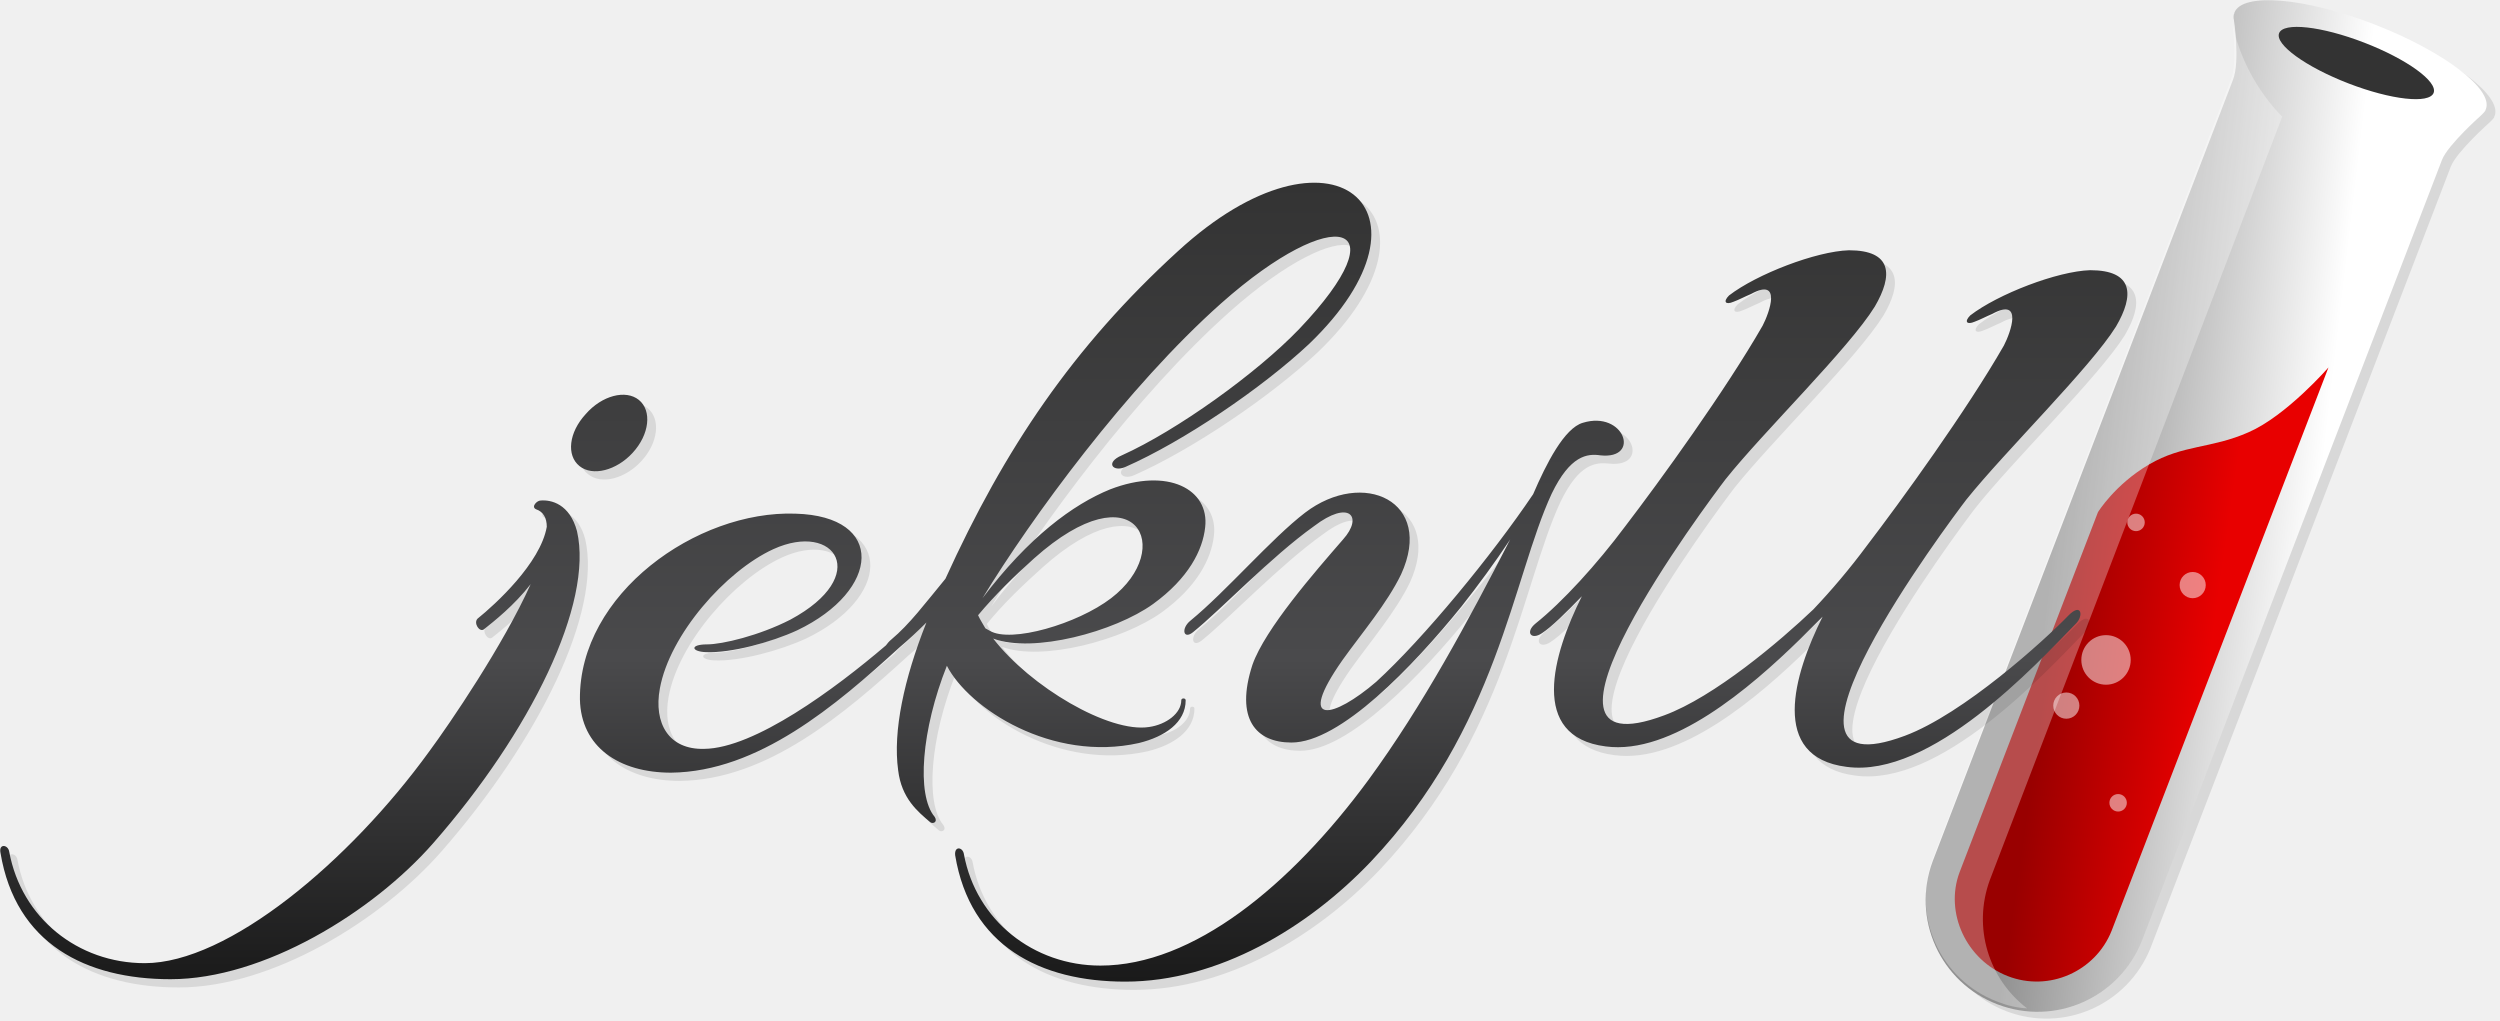
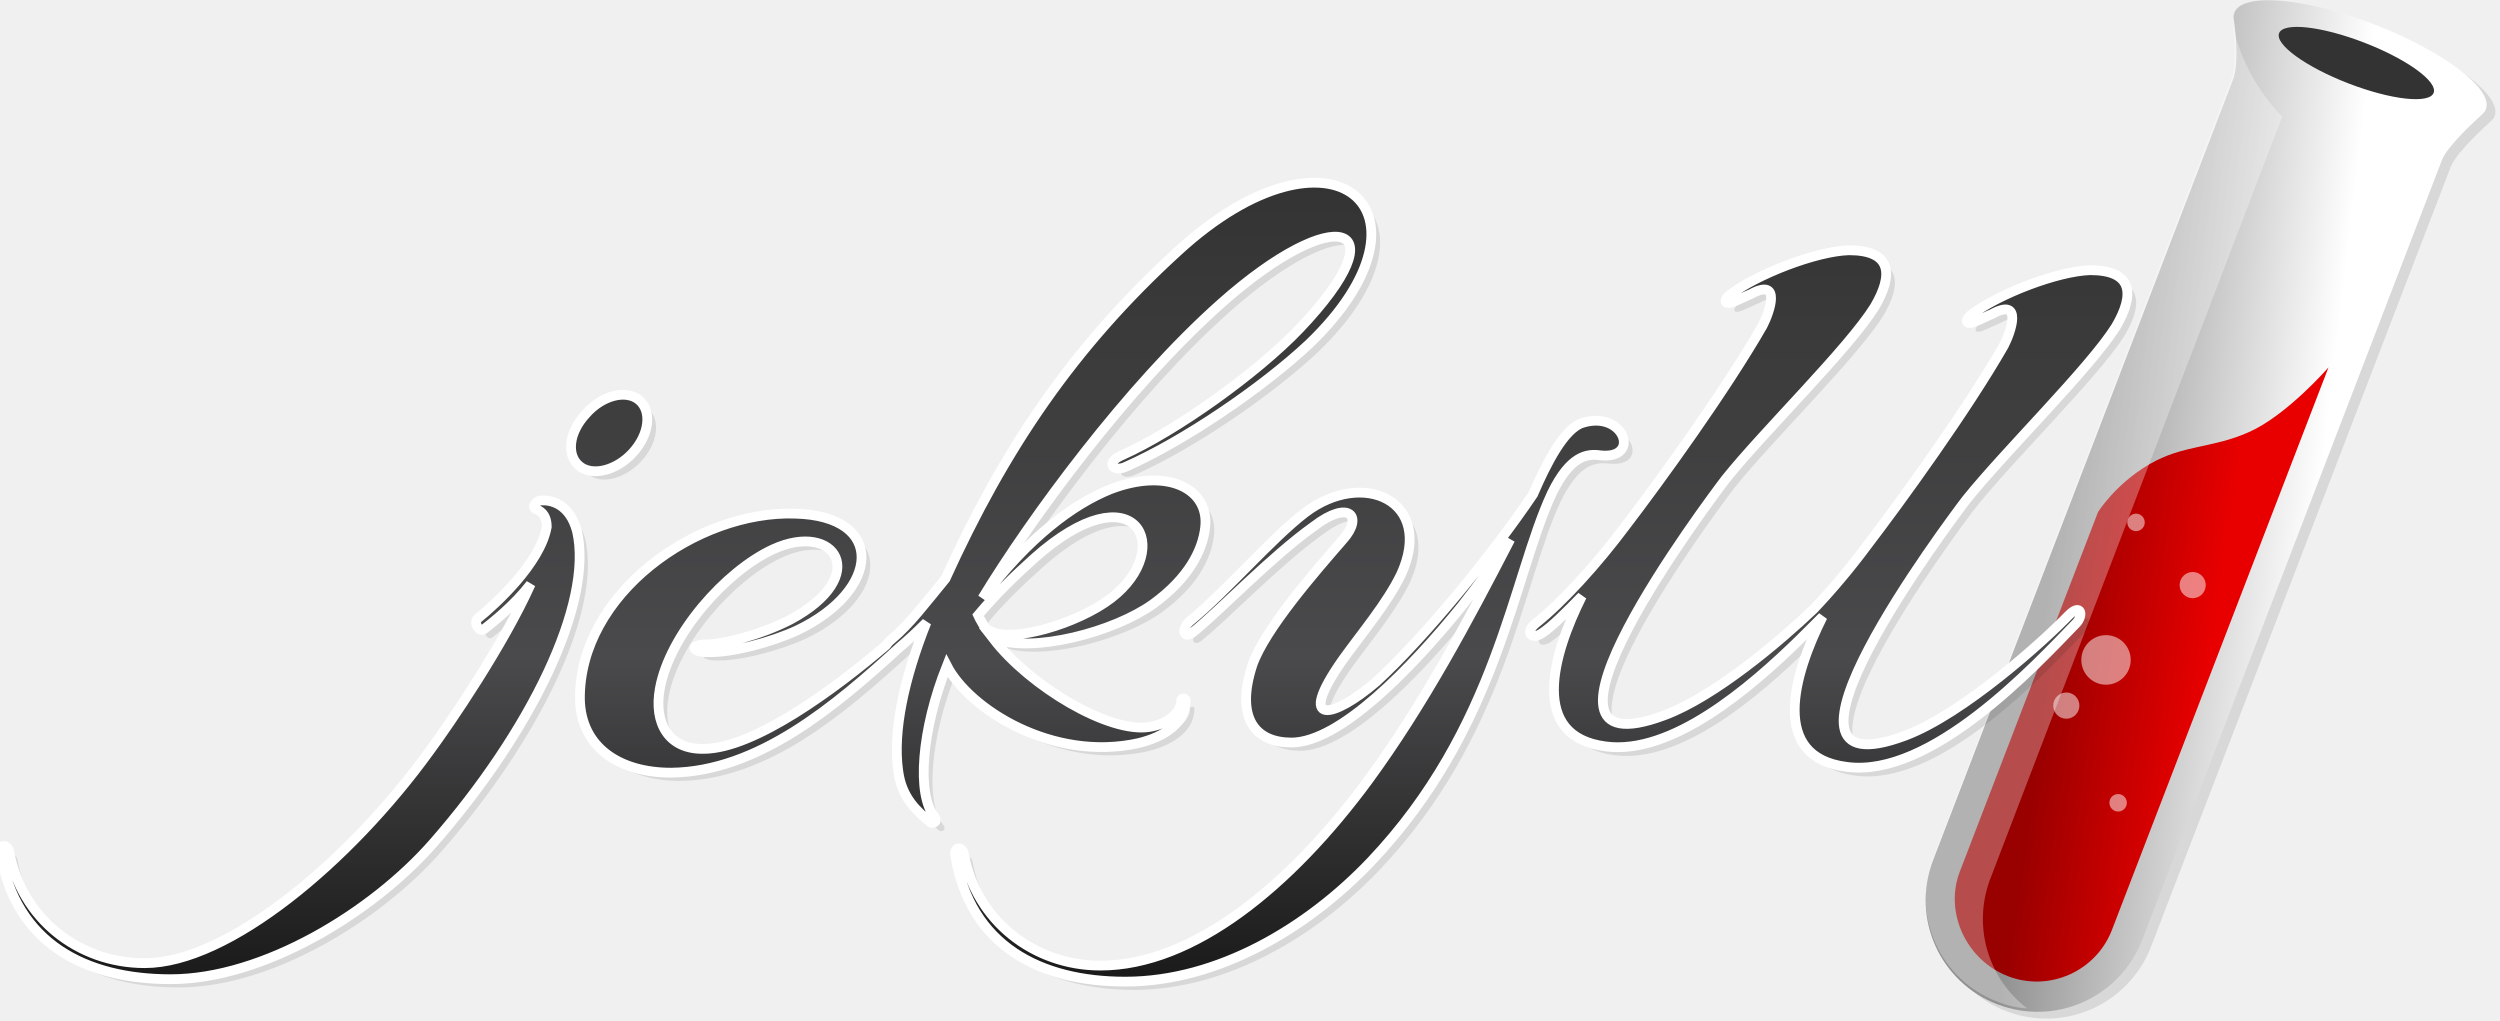
<svg xmlns="http://www.w3.org/2000/svg" width="512px" height="209px" viewBox="0 0 512 209" version="1.1" preserveAspectRatio="xMidYMid">
  <defs>
    <linearGradient x1="23.962%" y1="46.043%" x2="68.784%" y2="55.602%" id="linearGradient-1">
      <stop stop-color="#919191" offset="0%" />
      <stop stop-color="#FFFFFF" offset="100%" />
    </linearGradient>
    <linearGradient x1="26.427%" y1="42.381%" x2="67.132%" y2="51.906%" id="linearGradient-2">
      <stop stop-color="#990000" offset="0%" />
      <stop stop-color="#E80000" offset="100%" />
    </linearGradient>
    <linearGradient x1="50%" y1="99.822%" x2="50%" y2="-0.044%" id="linearGradient-3">
      <stop stop-color="#1A1A1A" offset="0%" />
      <stop stop-color="#4A4A4C" offset="40.26%" />
      <stop stop-color="#333333" offset="100%" />
    </linearGradient>
  </defs>
  <g>
    <g>
      <g transform="translate(394.23, 0)">
        <path d="M65.073,4.292 C64.973,4.691 64.973,5.09 65.073,5.489 C65.073,5.489 66.37,13.973 64.873,17.765 L3.393,177.753 C-0.998,189.53 4.89,202.604 16.667,207.096 C28.444,211.587 41.519,205.798 46.21,194.121 L46.21,194.121 L107.69,34.133 C108.887,31.039 115.774,24.951 115.774,24.951 C116.073,24.652 116.373,24.352 116.572,24.053 L116.572,23.953 C116.572,23.853 116.672,23.853 116.672,23.754 C118.269,19.662 107.989,11.877 93.817,6.388 C79.644,0.898 66.77,-0.2 65.173,3.992 C65.173,3.992 65.073,4.092 65.073,4.292 L65.073,4.292 L65.073,4.292 Z" opacity="0.1" fill="#000000" />
        <path d="M63.276,2.894 C63.177,3.294 63.177,3.693 63.276,4.092 C63.276,4.092 64.574,12.575 63.077,16.368 L1.597,176.356 C-2.795,188.133 3.094,201.207 14.871,205.698 C26.648,210.189 39.722,204.401 44.413,192.724 L44.413,192.724 L105.893,32.736 C107.091,29.642 113.977,23.554 113.977,23.554 C114.277,23.255 114.576,22.955 114.776,22.656 L114.776,22.556 C114.776,22.456 114.876,22.456 114.876,22.356 C116.473,18.264 106.193,10.48 92.02,4.99 C77.848,-0.499 64.973,-1.597 63.376,2.595 C63.376,2.695 63.376,2.795 63.276,2.894 L63.276,2.894 L63.276,2.894 Z" fill="url(#linearGradient-1)" />
        <path d="M82.639,75.253 L38.225,190.628 C34.932,198.912 25.45,203.203 16.967,199.91 C8.483,196.616 3.992,186.935 7.086,178.651 L7.086,178.651 L35.431,104.895 C35.431,104.895 38.924,99.206 45.91,95.114 C52.897,91.022 58.586,91.92 66.271,88.527 C74.055,85.134 82.639,75.253 82.639,75.253 L82.639,75.253 Z" fill="url(#linearGradient-2)" />
        <path d="M104.176,19.019 C105.061,16.71 98.693,12.103 89.954,8.729 C81.214,5.355 73.412,4.491 72.528,6.799 C71.643,9.108 78.011,13.714 86.75,17.089 C95.49,20.463 103.292,21.327 104.176,19.019 L104.176,19.019 Z" fill="#333333" />
        <path d="M62.863,4.08 C62.863,4.08 64.152,12.54 62.664,16.322 L1.586,175.859 C-2.776,187.602 3.074,200.64 14.774,205.119 C16.757,205.915 18.839,206.412 20.921,206.512 C13.088,200.54 9.717,189.991 13.286,180.238 L13.286,180.238 L73.175,23.886 C73.175,23.886 64.945,16.222 62.863,4.08 L62.863,4.08 Z" opacity="0.3" fill="#FFFFFF" />
        <g transform="translate(25.77966, 104.5)" fill="#FFFFFF" opacity="0.5">
          <ellipse cx="17.451" cy="2.488" rx="1.785" ry="1.791" />
          <ellipse cx="29.052" cy="15.327" rx="2.677" ry="2.687" />
          <ellipse cx="11.303" cy="30.653" rx="5.057" ry="5.076" />
          <ellipse cx="3.173" cy="40.009" rx="2.677" ry="2.687" />
          <ellipse cx="13.782" cy="59.913" rx="1.785" ry="1.791" />
        </g>
      </g>
      <path d="M120.465,97.135 C123.159,99.325 128.05,98.031 131.343,94.448 C134.837,90.666 135.336,85.79 132.641,83.6 C129.946,81.41 125.056,82.704 121.762,86.486 C118.269,90.268 117.67,95.045 120.465,97.135 L120.465,97.135 Z M112.381,104.201 C111.682,104.201 110.384,105.495 111.482,105.993 C112.979,106.49 113.678,107.784 113.678,109.576 C112.381,117.04 103.099,125.5 99.506,128.386 C98.607,129.281 99.905,131.272 100.803,130.575 C102.799,128.983 106.991,125.699 110.384,121.32 C104.795,133.76 93.817,149.883 89.625,155.556 C73.257,178.148 48.405,198.948 31.339,198.948 C17.665,198.948 6.088,189.692 3.593,176.157 C3.393,174.664 1.397,174.366 1.796,176.356 C4.89,194.967 19.262,202.232 36.628,202.232 C55.691,202.232 78.048,188.498 90.423,174.366 C110.384,151.575 123.259,125.3 119.866,110.471 C118.469,104.998 114.576,104.102 112.381,104.201 L112.381,104.201 Z M235.041,153.864 C240.331,152.57 244.622,149.684 244.622,145.106 C244.622,144.608 243.724,144.608 243.724,145.106 C243.724,147.793 240.63,150.082 237.137,150.58 C228.953,151.873 212.784,142.319 205.199,132.466 C213.383,135.551 230.051,131.073 237.935,125.4 C245.221,120.125 248.115,114.353 248.614,109.675 C249.513,101.912 241.029,97.334 229.152,101.912 C221.567,104.998 212.485,111.666 203.004,124.206 C212.984,107.784 232.646,80.913 251.908,63.795 C275.362,42.994 288.936,46.975 267.877,69.07 C259.194,78.126 242.826,89.87 231.548,94.946 C228.055,96.439 229.751,98.429 232.246,97.334 C244.223,92.06 260.192,81.211 269.873,72.155 C298.417,44.786 274.564,24.184 243.025,53.146 C221.567,72.851 207.595,93.453 195.418,120.225 C191.227,125.3 188.133,129.48 184.34,132.665 C183.841,133.063 183.542,133.461 183.242,133.86 C172.763,142.817 156.295,154.959 146.015,155.058 C138.729,155.257 135.635,149.783 136.933,142.717 C138.929,131.67 150.406,118.632 160.187,114.154 C172.862,108.381 180.348,119.628 163.68,128.585 C157.293,131.869 149.708,133.66 146.614,133.66 C143.021,133.66 143.32,135.153 146.414,135.253 C151.504,135.452 159.688,133.262 165.078,130.774 C182.144,122.613 183.242,107.386 164.678,106.889 C144.518,106.192 120.365,123.31 120.565,144.907 C120.764,154.66 128.549,159.935 139.228,159.935 C157.093,159.736 172.962,146.2 186.037,134.258 C187.933,132.665 189.729,130.973 191.526,129.182 C186.935,140.727 184.639,151.475 185.737,159.437 C186.436,165.21 189.729,167.897 192.324,170.086 C192.823,170.484 193.921,170.086 193.223,168.991 C189.43,164.513 190.528,151.077 195.718,138.04 C200.109,146.798 217.176,157.845 235.041,153.864 L235.041,153.864 Z M213.583,116.144 C234.442,97.533 242.626,114.154 229.352,124.305 C222.465,129.58 208.792,133.561 204.501,130.973 L203.602,130.476 C203.103,129.58 202.504,128.684 202.105,127.789 C205.598,123.509 209.591,119.727 213.583,116.144 L213.583,116.144 Z M329.556,94.946 C337.94,95.841 334.447,85.69 325.963,88.278 C322.171,89.372 318.478,96.638 315.783,102.908 C307.4,115.348 293.427,132.367 283.646,141.324 C274.963,148.788 266.979,150.779 276.759,136.845 C280.752,131.272 285.842,125.3 288.736,119.329 C295.623,104.301 280.951,97.633 269.074,106.69 C262.188,111.964 252.906,122.812 245.62,128.784 C243.624,130.376 244.123,132.765 246.119,131.172 C251.908,126.495 262.088,115.746 270.871,109.476 C278.157,103.903 281.051,107.486 276.859,112.163 C271.071,118.831 260.89,130.476 258.296,137.84 C254.703,148.888 258.994,153.764 266.28,153.764 C276.26,153.764 291.131,138.239 301.112,125.898 C304.405,121.718 307.998,116.841 311.092,112.163 C302.409,128.983 293.327,146.001 282.049,161.428 C266.08,183.124 246.119,199.446 227.156,199.446 C213.483,199.446 201.706,190.19 199.211,176.655 C199.011,175.162 197.215,174.863 197.414,176.854 C200.508,195.465 214.88,202.73 232.246,202.73 C251.309,202.73 269.673,191.683 282.548,178.148 C308.497,150.779 311.591,120.026 319.576,102.808 C323.368,94.946 326.762,94.647 329.556,94.946 L329.556,94.946 Z M435.15,68.671 C438.943,62.202 438.743,57.127 429.86,57.127 C423.173,57.326 410.997,62.003 405.308,66.382 C404.011,67.676 404.61,68.373 406.207,67.676 C407.304,67.278 408.602,66.581 409.8,66.084 C416.187,62.6 413.592,69.866 412.195,72.553 C404.61,85.79 391.136,104.4 384.05,113.656 C380.657,118.234 376.864,122.713 373.171,126.594 C366.384,133.063 352.911,144.509 342.631,148.29 C309.595,160.631 351.713,104.5 355.206,99.922 C362.991,90.169 380.457,73.15 385.747,64.591 C389.539,58.122 389.34,53.046 380.457,53.046 C373.77,53.245 361.594,57.923 355.905,62.302 C354.607,63.596 355.206,64.292 356.803,63.596 C357.901,63.198 359.198,62.501 360.396,62.003 C366.784,58.52 364.189,65.785 362.791,68.472 C355.206,81.709 341.733,100.32 334.646,109.576 C328.858,117.339 321.772,125.101 316.282,129.48 C314.087,131.272 315.384,132.964 317.58,131.471 C319.576,130.177 322.47,127.291 325.764,123.907 C319.775,135.85 314.885,152.67 330.654,154.66 C344.128,156.451 360.097,142.817 370.476,132.665 C371.574,131.57 372.872,130.277 374.169,128.983 C374.469,128.684 374.768,128.386 375.067,128.087 C369.079,140.03 364.189,156.85 379.958,158.84 C397.224,161.229 418.682,138.04 426.966,129.48 C428.563,127.888 428.064,125.101 425.369,127.888 C420.479,132.964 403.911,147.992 391.935,152.47 C358.899,164.811 401.017,108.68 404.51,104.102 C412.395,94.15 429.86,77.131 435.15,68.671 L435.15,68.671 Z" opacity="0.1" fill="#000000" />
-       <path d="M118.668,95.443 C121.363,97.633 126.253,96.339 129.547,92.756 C133.04,88.974 133.539,84.098 130.844,81.908 C128.15,79.719 123.259,81.012 119.966,84.794 C116.473,88.576 115.973,93.254 118.668,95.443 L118.668,95.443 Z M110.684,102.51 C109.985,102.51 108.688,103.803 109.786,104.301 C111.283,104.799 111.981,106.092 111.981,107.884 C110.684,115.348 101.402,123.808 97.809,126.694 C96.911,127.59 98.208,129.58 99.106,128.883 C101.103,127.291 105.294,124.007 108.688,119.628 C103.099,132.068 92.12,148.191 87.928,153.864 C71.56,176.456 46.709,197.256 29.642,197.256 C15.969,197.256 4.391,188 1.896,174.465 C1.697,172.972 -0.299,172.674 0.1,174.664 C3.194,193.275 17.566,200.54 34.932,200.54 C53.995,200.54 76.351,186.806 88.727,172.674 C108.688,149.883 121.563,123.609 118.169,108.78 C116.672,103.206 112.88,102.31 110.684,102.51 L110.684,102.51 Z M233.244,152.172 C238.534,150.878 242.826,147.992 242.826,143.414 C242.826,142.916 241.927,142.916 241.927,143.414 C241.927,146.101 238.834,148.39 235.34,148.888 C227.156,150.181 210.988,140.627 203.403,130.774 C211.587,133.86 228.254,129.381 236.139,123.708 C243.425,118.433 246.319,112.661 246.818,107.983 C247.716,100.22 239.233,95.642 227.356,100.22 C219.771,103.306 210.688,109.974 201.207,122.514 C211.188,106.092 230.849,79.221 250.112,62.103 C273.566,41.302 287.139,45.283 266.08,67.378 C257.397,76.434 241.029,88.178 229.751,93.254 C226.258,94.747 227.955,96.737 230.45,95.642 C242.427,90.368 258.395,79.52 268.076,70.463 C296.621,43.094 272.767,22.492 241.229,51.454 C219.771,71.06 205.798,91.761 193.622,118.533 C189.43,123.609 186.336,127.789 182.543,130.973 C182.044,131.371 181.745,131.77 181.446,132.168 C170.966,141.125 154.498,153.267 144.218,153.366 C136.933,153.565 133.839,148.091 135.136,141.025 C137.132,129.978 148.61,116.94 158.391,112.462 C171.066,106.69 178.551,117.936 161.884,126.893 C155.496,130.177 147.911,131.969 144.817,131.969 C141.224,131.969 141.524,133.461 144.618,133.561 C149.708,133.76 157.892,131.57 163.281,129.082 C180.348,120.921 181.446,105.694 162.882,105.197 C142.721,104.5 118.568,121.618 118.768,143.215 C118.968,152.968 126.752,158.243 137.432,158.243 C155.297,158.044 171.166,144.509 184.24,132.566 C186.136,130.973 187.933,129.281 189.729,127.49 C185.138,139.035 182.843,149.783 183.941,157.745 C184.639,163.518 187.933,166.205 190.528,168.394 C191.027,168.792 192.125,168.394 191.426,167.3 C187.634,162.821 188.731,149.385 193.921,136.348 C198.412,145.106 215.479,156.153 233.244,152.172 L233.244,152.172 Z M211.786,114.353 C232.646,95.742 240.83,112.362 227.556,122.514 C220.669,127.789 206.996,131.77 202.704,129.182 L201.806,128.684 C201.307,127.789 200.708,126.893 200.309,125.997 C203.802,121.817 207.794,117.936 211.786,114.353 L211.786,114.353 Z M327.76,93.254 C336.143,94.15 332.65,83.998 324.167,86.586 C320.374,87.68 316.681,94.946 313.987,101.216 C305.603,113.656 291.63,130.675 281.85,139.632 C273.166,147.096 265.182,149.087 274.963,135.153 C278.955,129.58 284.045,123.609 286.94,117.637 C293.826,102.609 279.155,95.941 267.278,104.998 C260.391,110.272 251.11,121.12 243.824,127.092 C241.828,128.684 242.327,131.073 244.323,129.48 C250.112,124.803 260.292,114.054 269.074,107.784 C276.36,102.211 279.255,105.794 275.063,110.471 C269.274,117.14 259.094,128.784 256.499,136.149 C252.906,147.196 257.198,152.072 264.483,152.072 C274.464,152.072 289.335,136.547 299.315,124.206 C302.609,120.026 306.202,115.149 309.296,110.471 C300.613,127.291 291.531,144.31 280.253,159.736 C264.284,181.432 244.323,197.754 225.36,197.754 C211.687,197.754 199.91,188.498 197.414,174.963 C197.215,173.47 195.418,173.171 195.618,175.162 C198.712,193.773 213.084,201.038 230.45,201.038 C249.513,201.038 267.877,189.991 280.752,176.456 C306.701,149.087 309.795,118.334 317.779,101.116 C321.572,93.254 325.065,92.856 327.76,93.254 L327.76,93.254 Z M433.354,66.88 C437.146,60.411 436.947,55.335 428.064,55.335 C421.377,55.534 409.201,60.212 403.512,64.591 C402.214,65.885 402.813,66.581 404.41,65.885 C405.508,65.487 406.805,64.79 408.003,64.292 C414.391,60.809 411.796,68.074 410.398,70.761 C402.813,83.998 389.34,102.609 382.253,111.865 C378.86,116.443 375.067,120.921 371.375,124.803 C364.588,131.272 351.114,142.717 340.834,146.499 C307.799,158.84 349.917,102.709 353.41,98.13 C361.195,88.377 378.66,71.359 383.95,62.8 C387.743,56.33 387.543,51.255 378.66,51.255 C371.973,51.454 359.797,56.131 354.108,60.51 C352.811,61.804 353.41,62.501 355.007,61.804 C356.104,61.406 357.402,60.71 358.6,60.212 C364.987,56.729 362.392,63.994 360.995,66.681 C353.41,79.918 339.936,98.529 332.85,107.784 C327.061,115.547 319.975,123.31 314.486,127.689 C312.29,129.48 313.588,131.172 315.783,129.68 C317.779,128.386 320.674,125.5 323.967,122.116 C317.979,134.059 313.088,150.878 328.858,152.869 C342.331,154.66 358.3,141.025 368.68,130.874 C369.778,129.779 371.075,128.485 372.373,127.191 C372.672,126.893 372.972,126.594 373.271,126.296 C367.283,138.239 362.392,155.058 378.161,157.049 C395.428,159.437 416.886,136.248 425.17,127.689 C426.766,126.097 426.267,123.31 423.573,126.097 C418.682,131.172 402.115,146.2 390.138,150.679 C357.103,163.02 399.22,106.889 402.713,102.31 C410.698,92.358 428.064,75.34 433.354,66.88 L433.354,66.88 Z" fill="url(#linearGradient-3)" />
+       <path d="M118.668,95.443 C121.363,97.633 126.253,96.339 129.547,92.756 C133.04,88.974 133.539,84.098 130.844,81.908 C128.15,79.719 123.259,81.012 119.966,84.794 C116.473,88.576 115.973,93.254 118.668,95.443 L118.668,95.443 Z M110.684,102.51 C109.985,102.51 108.688,103.803 109.786,104.301 C111.283,104.799 111.981,106.092 111.981,107.884 C110.684,115.348 101.402,123.808 97.809,126.694 C96.911,127.59 98.208,129.58 99.106,128.883 C101.103,127.291 105.294,124.007 108.688,119.628 C103.099,132.068 92.12,148.191 87.928,153.864 C71.56,176.456 46.709,197.256 29.642,197.256 C15.969,197.256 4.391,188 1.896,174.465 C1.697,172.972 -0.299,172.674 0.1,174.664 C3.194,193.275 17.566,200.54 34.932,200.54 C53.995,200.54 76.351,186.806 88.727,172.674 C108.688,149.883 121.563,123.609 118.169,108.78 C116.672,103.206 112.88,102.31 110.684,102.51 L110.684,102.51 Z M233.244,152.172 C238.534,150.878 242.826,147.992 242.826,143.414 C242.826,142.916 241.927,142.916 241.927,143.414 C241.927,146.101 238.834,148.39 235.34,148.888 C227.156,150.181 210.988,140.627 203.403,130.774 C211.587,133.86 228.254,129.381 236.139,123.708 C243.425,118.433 246.319,112.661 246.818,107.983 C247.716,100.22 239.233,95.642 227.356,100.22 C219.771,103.306 210.688,109.974 201.207,122.514 C211.188,106.092 230.849,79.221 250.112,62.103 C273.566,41.302 287.139,45.283 266.08,67.378 C257.397,76.434 241.029,88.178 229.751,93.254 C226.258,94.747 227.955,96.737 230.45,95.642 C242.427,90.368 258.395,79.52 268.076,70.463 C296.621,43.094 272.767,22.492 241.229,51.454 C219.771,71.06 205.798,91.761 193.622,118.533 C189.43,123.609 186.336,127.789 182.543,130.973 C182.044,131.371 181.745,131.77 181.446,132.168 C170.966,141.125 154.498,153.267 144.218,153.366 C136.933,153.565 133.839,148.091 135.136,141.025 C137.132,129.978 148.61,116.94 158.391,112.462 C171.066,106.69 178.551,117.936 161.884,126.893 C155.496,130.177 147.911,131.969 144.817,131.969 C141.224,131.969 141.524,133.461 144.618,133.561 C149.708,133.76 157.892,131.57 163.281,129.082 C180.348,120.921 181.446,105.694 162.882,105.197 C142.721,104.5 118.568,121.618 118.768,143.215 C118.968,152.968 126.752,158.243 137.432,158.243 C155.297,158.044 171.166,144.509 184.24,132.566 C186.136,130.973 187.933,129.281 189.729,127.49 C185.138,139.035 182.843,149.783 183.941,157.745 C184.639,163.518 187.933,166.205 190.528,168.394 C191.027,168.792 192.125,168.394 191.426,167.3 C187.634,162.821 188.731,149.385 193.921,136.348 C198.412,145.106 215.479,156.153 233.244,152.172 L233.244,152.172 Z M211.786,114.353 C232.646,95.742 240.83,112.362 227.556,122.514 C220.669,127.789 206.996,131.77 202.704,129.182 L201.806,128.684 C201.307,127.789 200.708,126.893 200.309,125.997 C203.802,121.817 207.794,117.936 211.786,114.353 L211.786,114.353 Z M327.76,93.254 C336.143,94.15 332.65,83.998 324.167,86.586 C320.374,87.68 316.681,94.946 313.987,101.216 C305.603,113.656 291.63,130.675 281.85,139.632 C273.166,147.096 265.182,149.087 274.963,135.153 C278.955,129.58 284.045,123.609 286.94,117.637 C293.826,102.609 279.155,95.941 267.278,104.998 C260.391,110.272 251.11,121.12 243.824,127.092 C241.828,128.684 242.327,131.073 244.323,129.48 C250.112,124.803 260.292,114.054 269.074,107.784 C276.36,102.211 279.255,105.794 275.063,110.471 C269.274,117.14 259.094,128.784 256.499,136.149 C252.906,147.196 257.198,152.072 264.483,152.072 C274.464,152.072 289.335,136.547 299.315,124.206 C302.609,120.026 306.202,115.149 309.296,110.471 C300.613,127.291 291.531,144.31 280.253,159.736 C264.284,181.432 244.323,197.754 225.36,197.754 C211.687,197.754 199.91,188.498 197.414,174.963 C197.215,173.47 195.418,173.171 195.618,175.162 C198.712,193.773 213.084,201.038 230.45,201.038 C249.513,201.038 267.877,189.991 280.752,176.456 C306.701,149.087 309.795,118.334 317.779,101.116 C321.572,93.254 325.065,92.856 327.76,93.254 L327.76,93.254 Z M433.354,66.88 C437.146,60.411 436.947,55.335 428.064,55.335 C421.377,55.534 409.201,60.212 403.512,64.591 C402.214,65.885 402.813,66.581 404.41,65.885 C405.508,65.487 406.805,64.79 408.003,64.292 C414.391,60.809 411.796,68.074 410.398,70.761 C402.813,83.998 389.34,102.609 382.253,111.865 C378.86,116.443 375.067,120.921 371.375,124.803 C364.588,131.272 351.114,142.717 340.834,146.499 C307.799,158.84 349.917,102.709 353.41,98.13 C361.195,88.377 378.66,71.359 383.95,62.8 C387.743,56.33 387.543,51.255 378.66,51.255 C371.973,51.454 359.797,56.131 354.108,60.51 C352.811,61.804 353.41,62.501 355.007,61.804 C356.104,61.406 357.402,60.71 358.6,60.212 C364.987,56.729 362.392,63.994 360.995,66.681 C353.41,79.918 339.936,98.529 332.85,107.784 C327.061,115.547 319.975,123.31 314.486,127.689 C312.29,129.48 313.588,131.172 315.783,129.68 C317.779,128.386 320.674,125.5 323.967,122.116 C317.979,134.059 313.088,150.878 328.858,152.869 C342.331,154.66 358.3,141.025 368.68,130.874 C369.778,129.779 371.075,128.485 372.373,127.191 C372.672,126.893 372.972,126.594 373.271,126.296 C367.283,138.239 362.392,155.058 378.161,157.049 C395.428,159.437 416.886,136.248 425.17,127.689 C426.766,126.097 426.267,123.31 423.573,126.097 C418.682,131.172 402.115,146.2 390.138,150.679 C357.103,163.02 399.22,106.889 402.713,102.31 C410.698,92.358 428.064,75.34 433.354,66.88 L433.354,66.88 Z" fill="url(#linearGradient-3)" stroke="#fff" stroke-width="2px" />
    </g>
  </g>
</svg>
